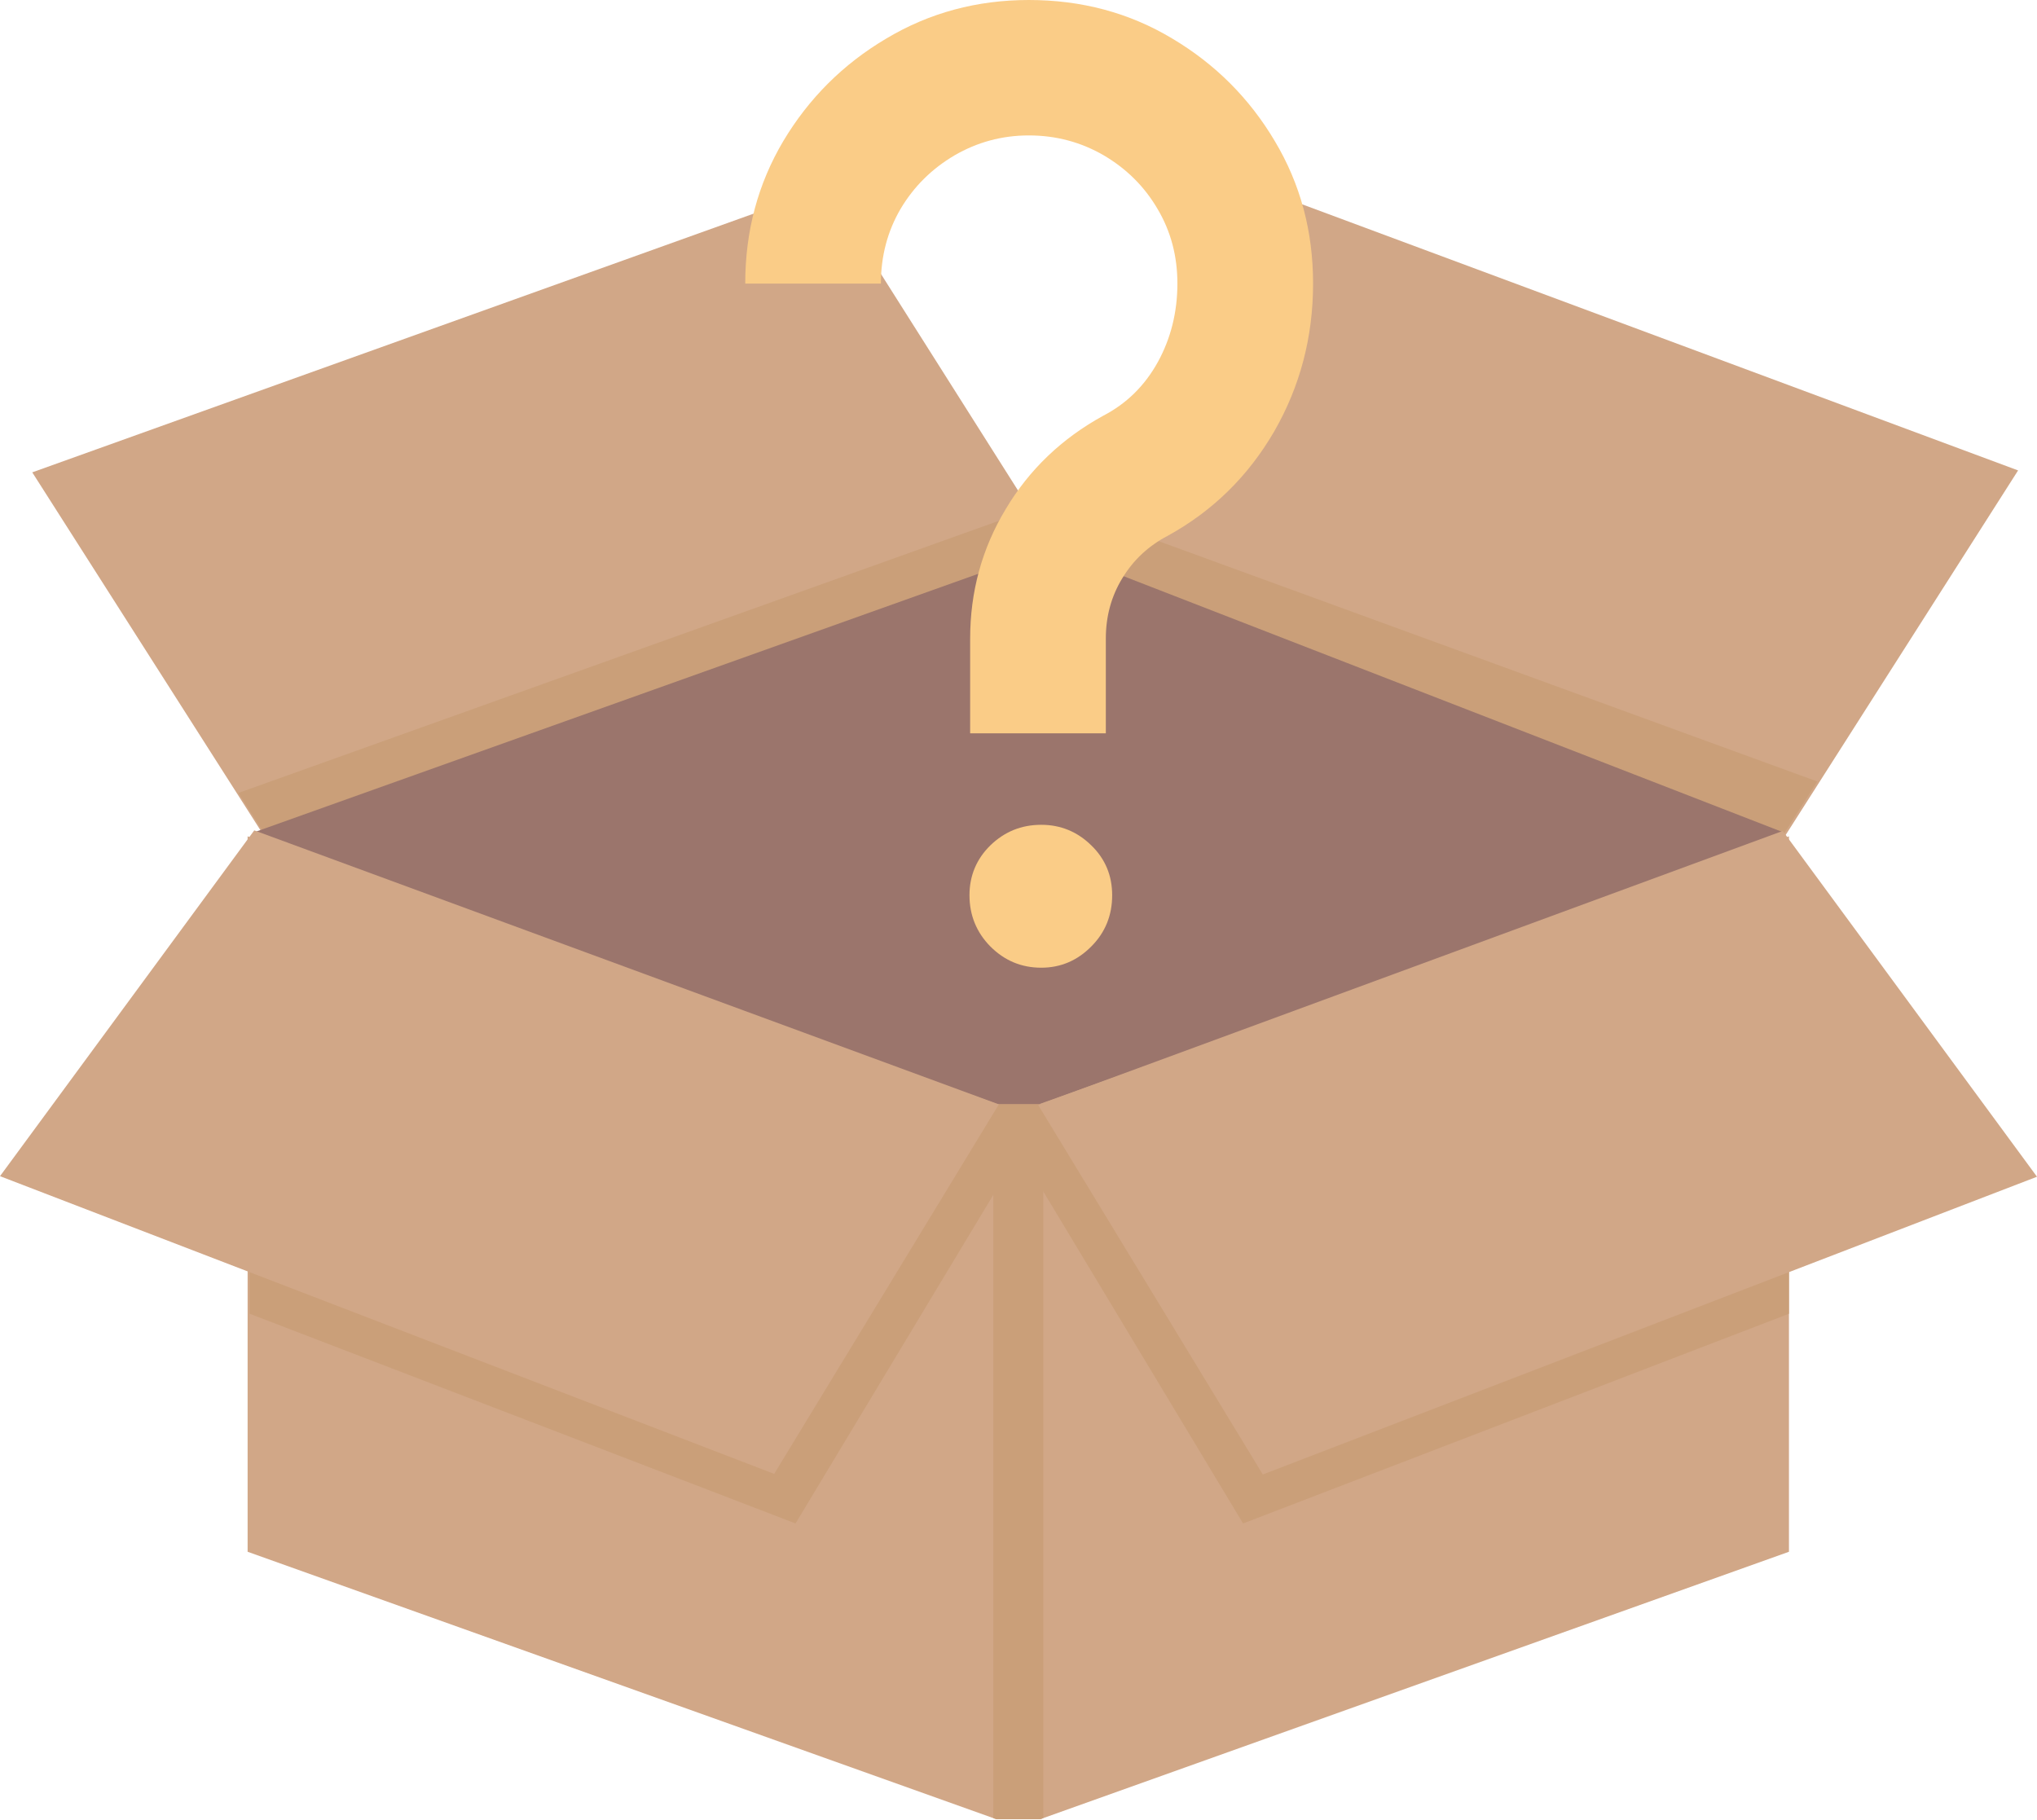
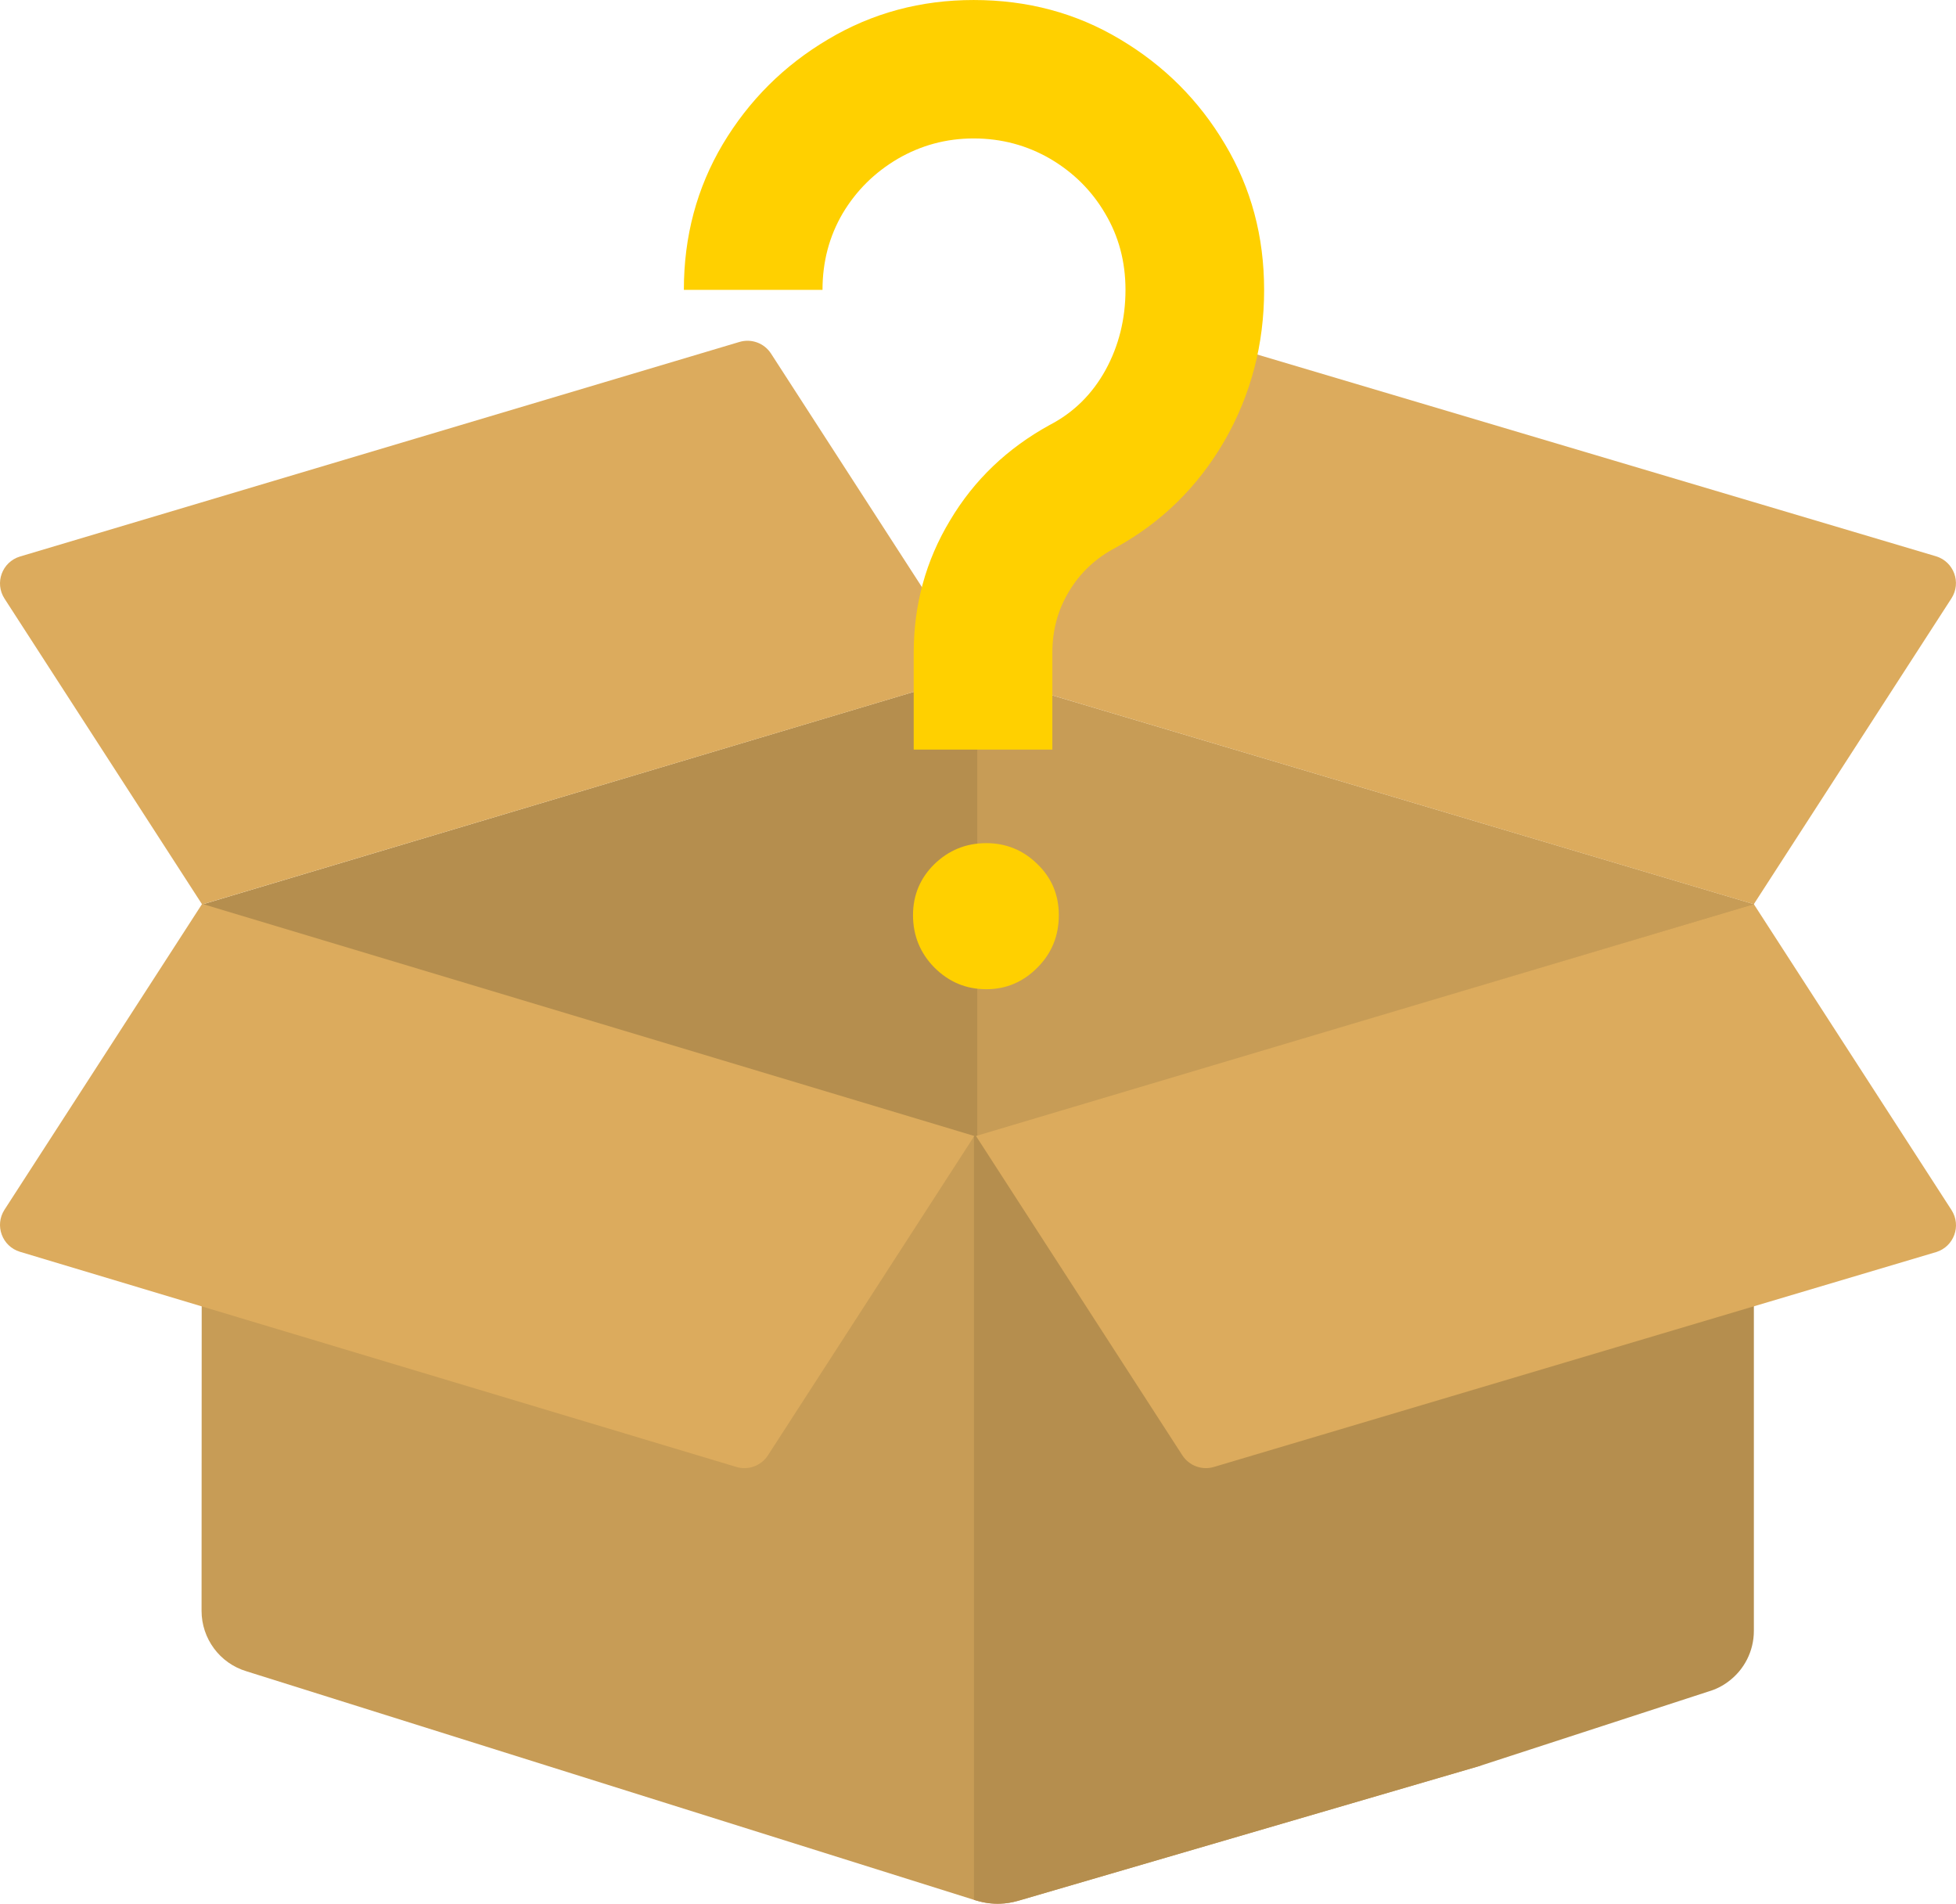
- <svg xmlns="http://www.w3.org/2000/svg" id="Layer_2" data-name="Layer 2" viewBox="0 0 89.933 80.33">
+ <svg xmlns="http://www.w3.org/2000/svg" viewBox="0 0 303.995 295.807">
  <defs>
    <style>
      .cls-1 {
-         fill: #facc87;
+         fill: #ffd000;
      }

      .cls-2 {
-         fill: #ca9f79;
+         fill: #b58e4e;
      }

      .cls-3 {
-         fill: #d1a787;
+         fill: #c79c56;
      }

      .cls-4 {
-         fill: #9b756c;
+         fill: #dcab5d;
      }
    </style>
  </defs>
-   <polygon class="cls-3" points="46.593 24.261 11.739 37.036 1.424 20.857 36.48 8.283 46.593 24.261" />
-   <polygon class="cls-2" points="55.601 38.477 20.84 51.194 10.525 35.014 45.489 22.5 55.601 38.477" />
-   <polygon class="cls-3" points="46.188 24.497 78.784 36.952 89.098 20.772 56.772 8.755 46.188 24.497" />
-   <polygon class="cls-2" points="36.952 38.317 69.919 50.688 80.233 34.508 47.537 22.576 36.952 38.317" />
-   <polygon class="cls-4" points="78.683 36.733 45.851 49.677 11.267 36.733 46.39 24.194 78.683 36.733" />
-   <polygon class="cls-3" points="43.992 48.74 43.992 80.33 43.852 80.28 10.932 68.52 10.932 36.93 43.992 48.74" />
-   <polygon class="cls-3" points="78.982 36.93 78.982 68.52 45.922 80.33 45.922 48.74 58.152 44.37 77.182 37.57 78.982 36.93" />
-   <polygon class="cls-2" points="46.062 80.28 46.062 48.75 45.922 48.75 43.992 48.75 43.852 48.75 43.852 80.28 43.992 80.33 45.922 80.33 46.062 80.28" />
-   <polygon class="cls-2" points="11.023 40.09 11.023 58.01 35.123 67.27 44.083 52.38 45.813 49.51 44.083 48.87 31.853 44.37 12.943 37.41 12.823 37.57 11.023 40.09" />
-   <polygon class="cls-3" points="0 51.935 34.18 65.081 44.099 48.765 11.225 36.666 0 51.935" />
-   <polygon class="cls-2" points="78.982 40.09 78.982 58.01 54.882 67.27 45.922 52.38 44.192 49.51 45.922 48.87 58.152 44.37 77.062 37.41 77.182 37.57 78.982 40.09" />
-   <polygon class="cls-3" points="89.933 51.96 55.753 65.107 45.834 48.79 78.708 36.691 89.933 51.96" />
-   <g>
-     <path class="cls-1" d="M48.182,37.33c-.61-.6-1.35-.91-2.21-.91-.89,0-1.63,.31-2.25,.91-.61,.6-.92,1.34-.92,2.2,0,.88,.31,1.64,.92,2.26,.62,.62,1.36,.94,2.25,.94,.86,0,1.6-.32,2.21-.94,.62-.62,.92-1.38,.92-2.26,0-.86-.3-1.6-.92-2.2Z" />
-     <path class="cls-1" d="M57.972,12.52c0,2.36-.57,4.53-1.71,6.52-1.15,1.98-2.71,3.52-4.71,4.62-.84,.44-1.51,1.06-2,1.87-.49,.8-.73,1.69-.73,2.67v4.18h-5.99v-4.18c0-2.07,.52-3.98,1.57-5.72,1.04-1.75,2.48-3.12,4.3-4.12,1.04-.54,1.84-1.33,2.42-2.38,.57-1.04,.86-2.2,.86-3.46,0-1.21-.29-2.31-.88-3.3-.58-.99-1.37-1.77-2.37-2.36-1-.58-2.1-.88-3.31-.88-1.19,0-2.28,.3-3.28,.88-1,.59-1.79,1.37-2.38,2.36-.58,.99-.87,2.09-.87,3.3h-5.99c0-2.31,.56-4.4,1.68-6.29,1.13-1.89,2.64-3.4,4.55-4.53,1.91-1.14,4.01-1.7,6.29-1.7,2.32,0,4.43,.56,6.33,1.7,1.9,1.13,3.41,2.64,4.53,4.53,1.13,1.89,1.69,3.98,1.69,6.29Z" />
+   <g id="Layer_1" data-name="Layer 1" />
+   <g id="Layer_2" data-name="Layer 2">
+     <path class="cls-3" d="M151.611,104.491v112.91c0,4.37,2.87,8.2,7.06,9.43,0,0,96.653-19.76,97.603-19.73l16.308-66.611-120.971-35.999Z" />
+     <path class="cls-2" d="M151.881,104.555v112.846c0,4.37-2.031,8.2-6.221,9.43,0,0-98.233-1.423-99.183-1.393l-14.967-84.927,120.371-35.956Z" />
+     <path class="cls-3" d="M252.499,260.292l-22.478,14.089-71.79,20.97c-.92,.26-1.86,.42-2.81,.45-1.21,.04-2.43-.12-3.61-.47l-.44-.13-113.055-35.509c-4.15-1.24-6.99-5.07-6.99-9.4l.05-109.798,115.348,36.472,8.697-.455,.4,.12s89.021,66.126,100.521,77.796c.91,.92-3.533,5.775-3.843,5.865Z" />
+     <path class="cls-2" d="M272.58,140.491v112.91c0,3.18-1.52,6.07-3.96,7.88-.91,.69-1.96,1.22-3.1,1.55l-35.5,11.55-71.79,20.97c-.92,.26-1.86,.42-2.81,.45-1.21,.04-2.43-.12-3.61-.47l-.44-.13v-118.69l.4,.12,2.02-.61,118.79-35.53Z" />
+     <path class="cls-4" d="M114.426,227.932L3.093,194.503c-2.771-.843-3.965-4.104-2.393-6.536l30.717-47.522,120.008,36.067-32.071,49.617c-1.056,1.634-3.067,2.37-4.928,1.804Z" />
+     <path class="cls-4" d="M188.685,227.932l112.217-33.379c2.771-.843,3.965-4.104,2.393-6.536l-30.717-47.522-120.892,36.017,32.071,49.617c1.056,1.634,3.067,2.37,4.928,1.804Z" />
+     <path class="cls-4" d="M114.903,53.138L3.093,86.478c-2.771,.843-3.965,4.104-2.393,6.536l30.717,47.522,120.485-35.977-32.071-49.617c-1.056-1.634-3.067-2.37-4.928-1.804Z" />
+     <path class="cls-4" d="M188.876,53.15l112.019,33.289c2.771,.843,3.965,4.104,2.393,6.536l-30.717,47.522-120.694-35.926,32.071-49.617c1.056-1.634,3.067-2.37,4.928-1.804Z" />
+     <g>
+       <path class="cls-1" d="M161.25,134.283c-2.194-2.158-4.856-3.273-7.95-3.273-3.201,0-5.863,1.115-8.094,3.273-2.194,2.158-3.309,4.82-3.309,7.914,0,3.166,1.115,5.899,3.309,8.13,2.23,2.23,4.892,3.381,8.094,3.381,3.094,0,5.756-1.151,7.95-3.381,2.23-2.23,3.309-4.964,3.309-8.13,0-3.094-1.079-5.755-3.309-7.914Z" />
+       <path class="cls-1" d="M196.466,45.037c0,8.489-2.05,16.295-6.151,23.453-4.137,7.123-9.748,12.662-16.943,16.619-3.022,1.583-5.432,3.813-7.194,6.727-1.763,2.878-2.626,6.079-2.626,9.605v15.036h-21.547v-15.036c0-7.446,1.87-14.317,5.647-20.576,3.741-6.295,8.921-11.223,15.468-14.82,3.741-1.942,6.619-4.784,8.705-8.561,2.05-3.741,3.094-7.914,3.094-12.446,0-4.353-1.043-8.309-3.166-11.871-2.086-3.561-4.928-6.367-8.525-8.489-3.597-2.086-7.554-3.166-11.907-3.166-4.281,0-8.201,1.079-11.799,3.166-3.597,2.122-6.439,4.928-8.561,8.489-2.086,3.561-3.13,7.518-3.13,11.871h-21.547c0-8.309,2.014-15.828,6.043-22.626,4.065-6.799,9.496-12.23,16.367-16.295,6.87-4.101,14.425-6.115,22.626-6.115,8.345,0,15.935,2.014,22.77,6.115,6.835,4.065,12.266,9.496,16.295,16.295,4.065,6.799,6.079,14.317,6.079,22.626v-0Z" />
+     </g>
  </g>
</svg>
